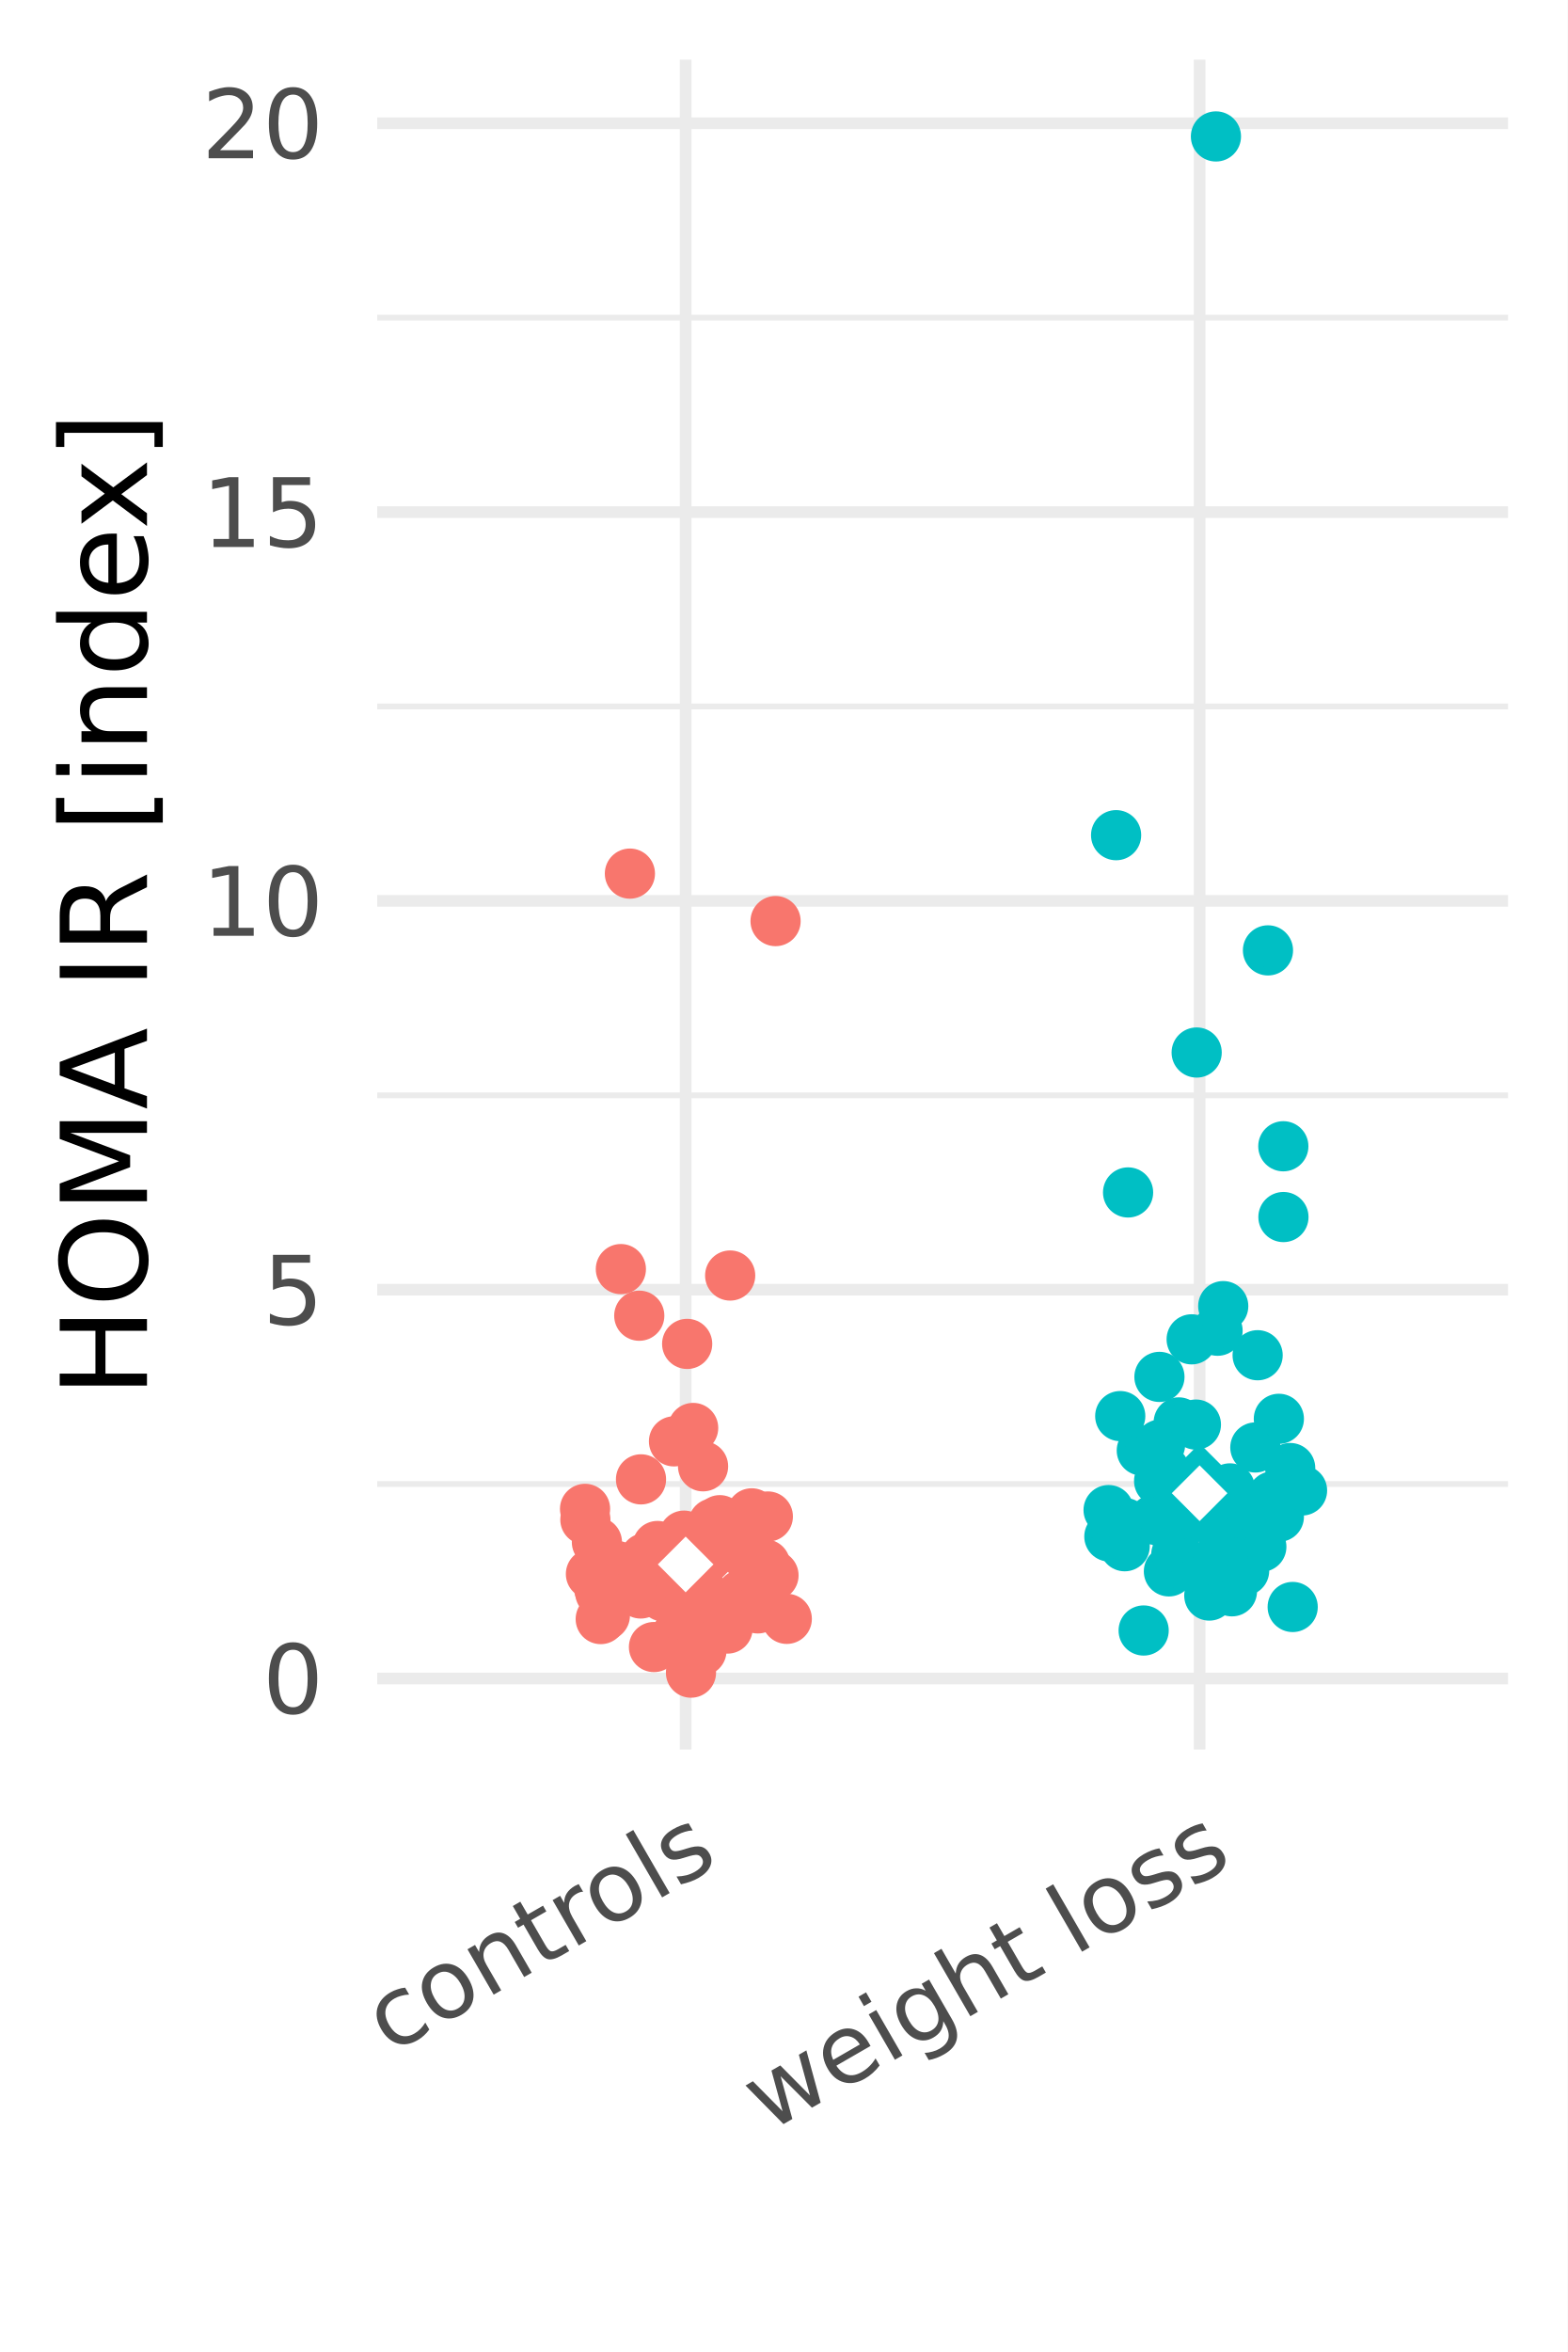
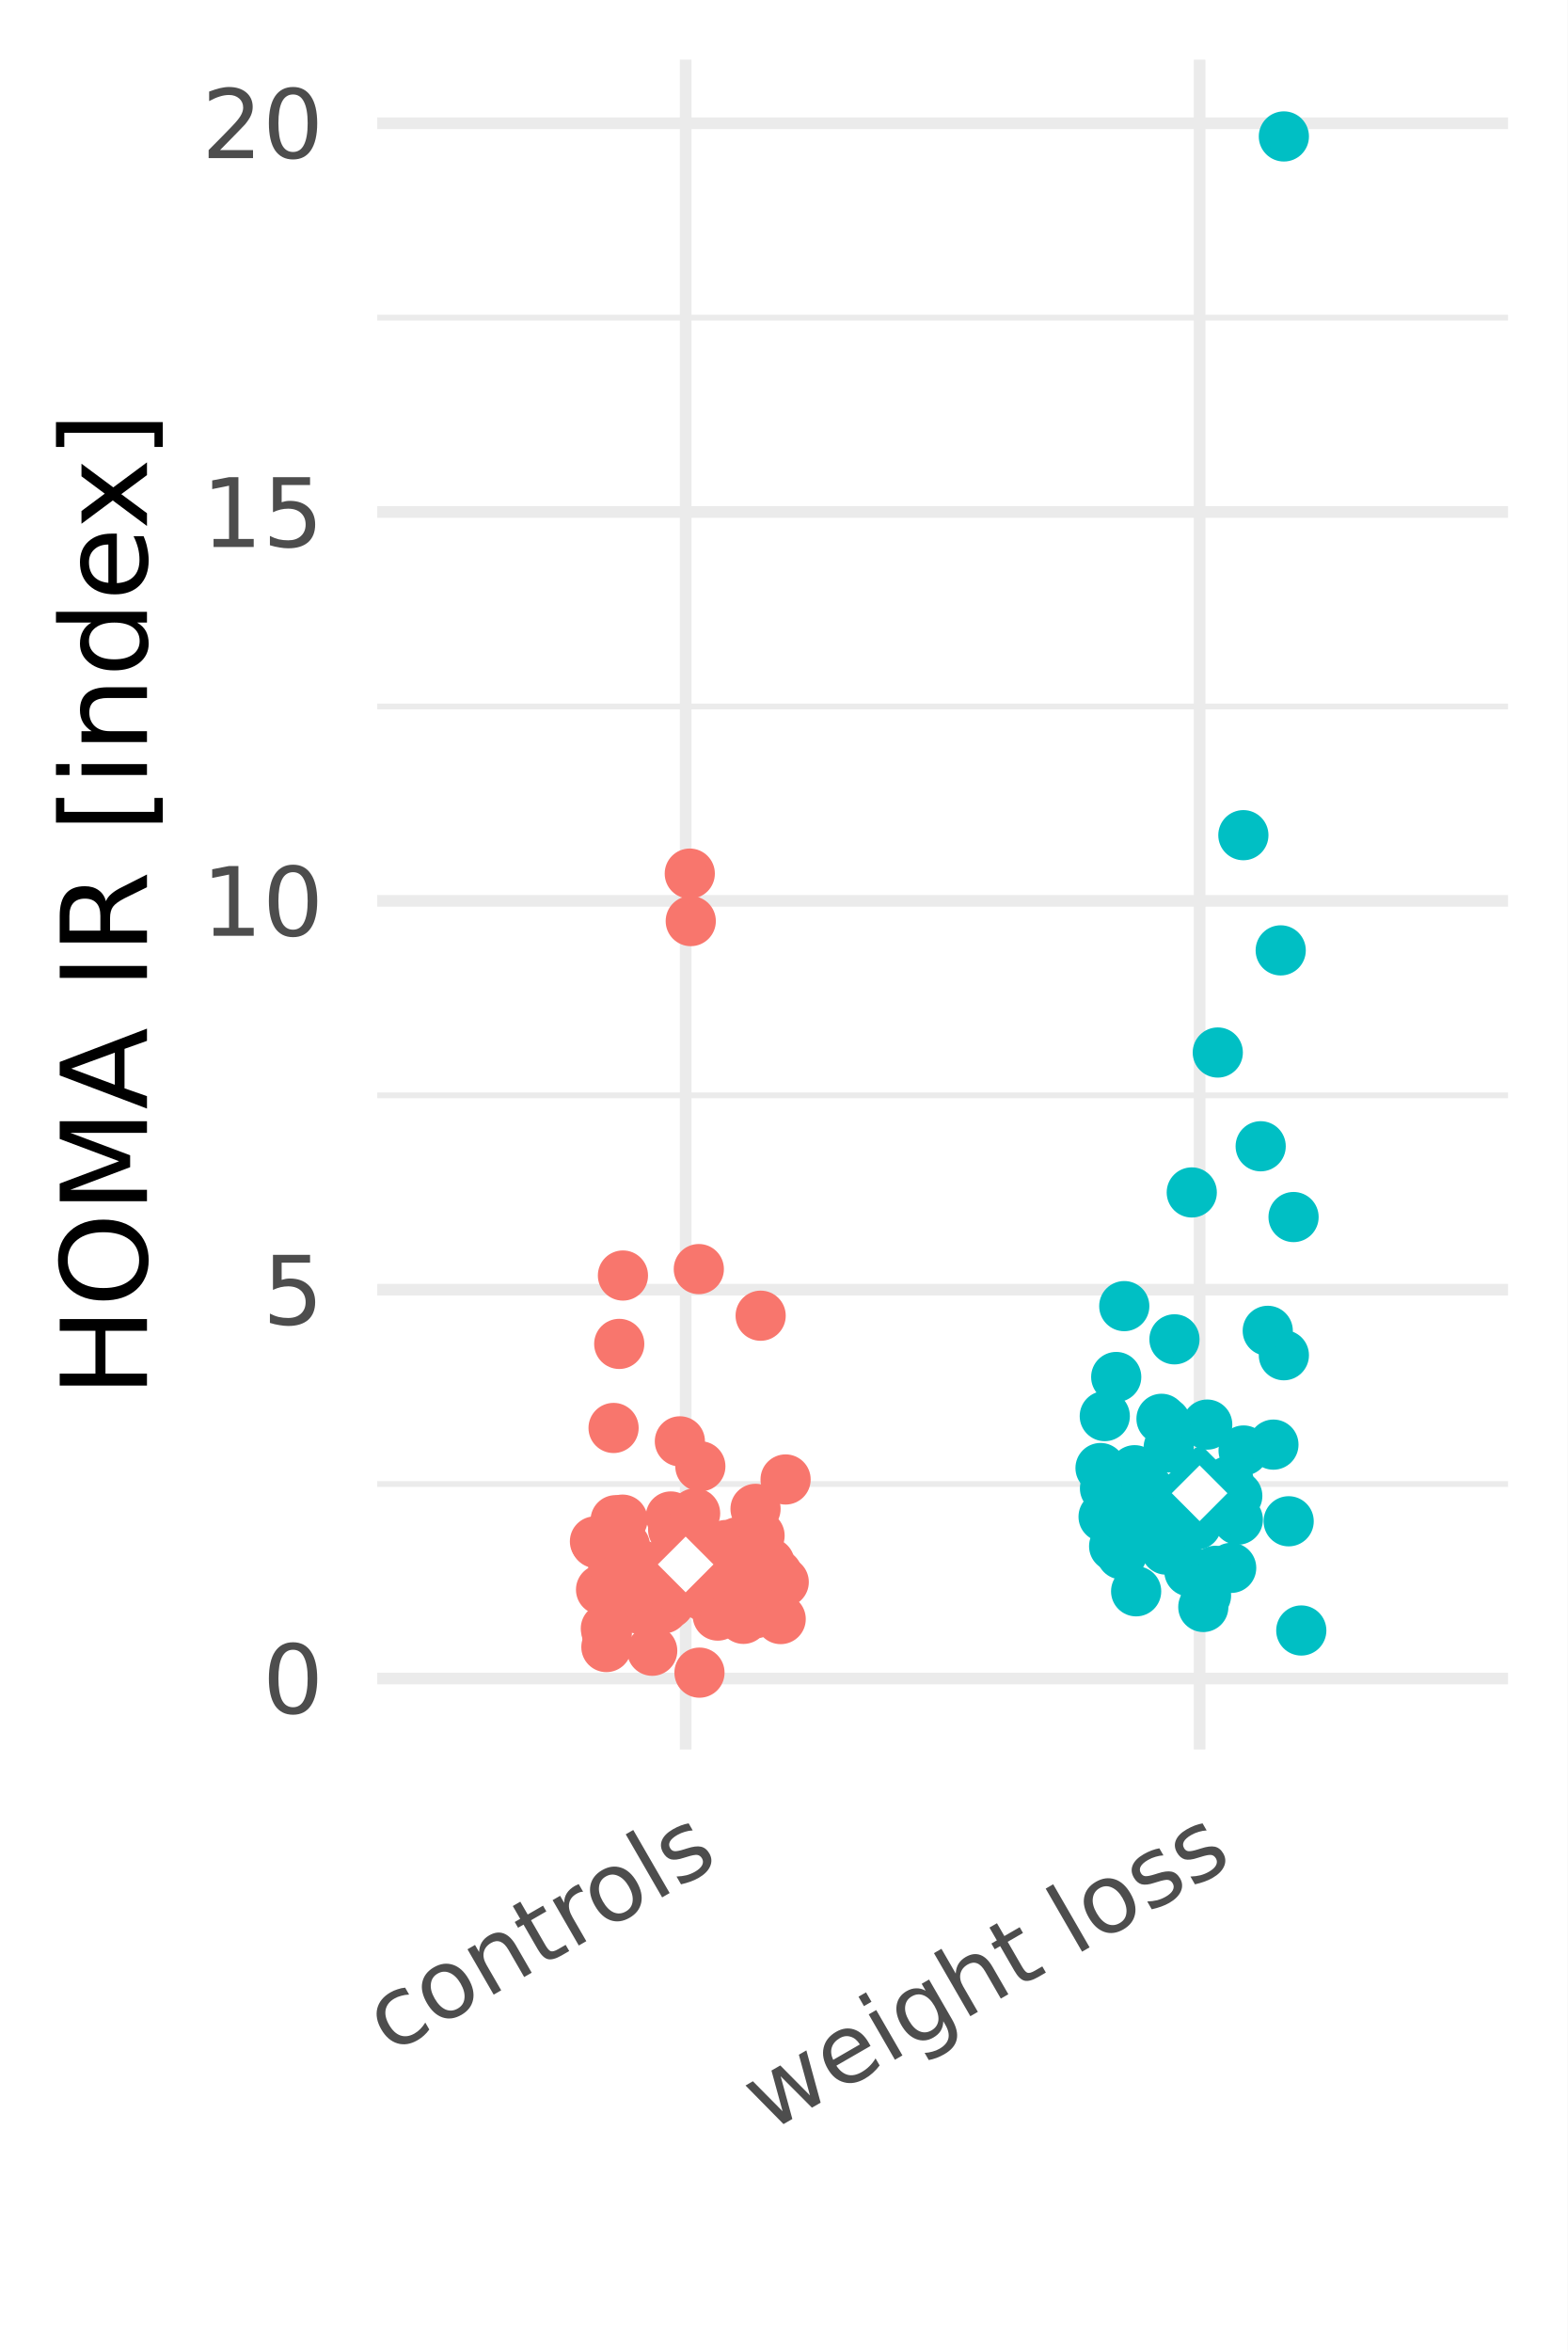
<svg xmlns="http://www.w3.org/2000/svg" class="svglite" width="144.00pt" height="216.00pt" viewBox="0 0 144.00 216.00">
  <defs>
    <style type="text/css">
    .svglite line, .svglite polyline, .svglite polygon, .svglite path, .svglite rect, .svglite circle {
      fill: none;
      stroke: #000000;
      stroke-linecap: round;
      stroke-linejoin: round;
      stroke-miterlimit: 10.00;
    }
  </style>
  </defs>
  <rect width="100%" height="100%" style="stroke: none; fill: #FFFFFF;" />
  <defs>
    <clipPath id="cpMC4wMHwxNDQuMDB8MC4wMHwyMTYuMDA=">
      <rect x="0.00" y="0.00" width="144.00" height="216.00" />
    </clipPath>
  </defs>
  <g clip-path="url(#cpMC4wMHwxNDQuMDB8MC4wMHwyMTYuMDA=)">
</g>
  <defs>
    <clipPath id="cpMzQuNjV8MTM4LjUyfDUuNDh8MTYwLjY3">
      <rect x="34.65" y="5.48" width="103.87" height="155.19" />
    </clipPath>
  </defs>
  <g clip-path="url(#cpMzQuNjV8MTM4LjUyfDUuNDh8MTYwLjY3)">
    <polyline points="34.65,136.29 138.52,136.29 " style="stroke-width: 0.53; stroke: #EBEBEB; stroke-linecap: butt;" />
    <polyline points="34.65,100.59 138.52,100.59 " style="stroke-width: 0.53; stroke: #EBEBEB; stroke-linecap: butt;" />
    <polyline points="34.65,64.88 138.52,64.88 " style="stroke-width: 0.53; stroke: #EBEBEB; stroke-linecap: butt;" />
    <polyline points="34.65,29.17 138.52,29.17 " style="stroke-width: 0.53; stroke: #EBEBEB; stroke-linecap: butt;" />
    <polyline points="34.65,154.15 138.52,154.15 " style="stroke-width: 1.07; stroke: #EBEBEB; stroke-linecap: butt;" />
    <polyline points="34.65,118.44 138.52,118.44 " style="stroke-width: 1.07; stroke: #EBEBEB; stroke-linecap: butt;" />
    <polyline points="34.65,82.73 138.52,82.73 " style="stroke-width: 1.07; stroke: #EBEBEB; stroke-linecap: butt;" />
-     <polyline points="34.65,47.03 138.52,47.03 " style="stroke-width: 1.07; stroke: #EBEBEB; stroke-linecap: butt;" />
+     <polyline points="34.65,47.02 138.52,47.02 " style="stroke-width: 1.07; stroke: #EBEBEB; stroke-linecap: butt;" />
    <polyline points="34.65,11.32 138.52,11.32 " style="stroke-width: 1.07; stroke: #EBEBEB; stroke-linecap: butt;" />
    <polyline points="62.98,160.67 62.98,5.48 " style="stroke-width: 1.07; stroke: #EBEBEB; stroke-linecap: butt;" />
    <polyline points="110.19,160.67 110.19,5.48 " style="stroke-width: 1.07; stroke: #EBEBEB; stroke-linecap: butt;" />
-     <circle cx="66.26" cy="141.26" r="1.95" style="stroke-width: 0.71; stroke: #F8766D; fill: #F8766D;" />
-     <circle cx="55.58" cy="145.20" r="1.95" style="stroke-width: 0.71; stroke: #F8766D; fill: #F8766D;" />
-     <circle cx="61.88" cy="145.29" r="1.95" style="stroke-width: 0.71; stroke: #F8766D; fill: #F8766D;" />
-     <circle cx="63.79" cy="144.93" r="1.95" style="stroke-width: 0.71; stroke: #F8766D; fill: #F8766D;" />
-     <circle cx="70.53" cy="139.27" r="1.95" style="stroke-width: 0.71; stroke: #F8766D; fill: #F8766D;" />
-     <circle cx="70.35" cy="144.78" r="1.95" style="stroke-width: 0.71; stroke: #F8766D; fill: #F8766D;" />
-     <circle cx="69.96" cy="145.22" r="1.95" style="stroke-width: 0.71; stroke: #F8766D; fill: #F8766D;" />
-     <circle cx="63.12" cy="123.42" r="1.95" style="stroke-width: 0.71; stroke: #F8766D; fill: #F8766D;" />
-     <circle cx="63.28" cy="147.71" r="1.95" style="stroke-width: 0.71; stroke: #F8766D; fill: #F8766D;" />
-     <circle cx="54.83" cy="141.63" r="1.95" style="stroke-width: 0.71; stroke: #F8766D; fill: #F8766D;" />
-     <circle cx="53.77" cy="139.56" r="1.95" style="stroke-width: 0.71; stroke: #F8766D; fill: #F8766D;" />
-     <circle cx="64.40" cy="147.02" r="1.95" style="stroke-width: 0.71; stroke: #F8766D; fill: #F8766D;" />
-     <circle cx="60.94" cy="146.61" r="1.95" style="stroke-width: 0.71; stroke: #F8766D; fill: #F8766D;" />
-     <circle cx="62.83" cy="141.03" r="1.95" style="stroke-width: 0.71; stroke: #F8766D; fill: #F8766D;" />
-     <circle cx="65.69" cy="140.48" r="1.95" style="stroke-width: 0.71; stroke: #F8766D; fill: #F8766D;" />
-     <circle cx="53.74" cy="138.57" r="1.95" style="stroke-width: 0.71; stroke: #F8766D; fill: #F8766D;" />
-     <circle cx="58.85" cy="146.34" r="1.95" style="stroke-width: 0.71; stroke: #F8766D; fill: #F8766D;" />
-     <circle cx="69.61" cy="147.71" r="1.95" style="stroke-width: 0.71; stroke: #F8766D; fill: #F8766D;" />
-     <circle cx="56.68" cy="143.82" r="1.95" style="stroke-width: 0.71; stroke: #F8766D; fill: #F8766D;" />
-     <circle cx="55.18" cy="148.69" r="1.95" style="stroke-width: 0.71; stroke: #F8766D; fill: #F8766D;" />
-     <circle cx="58.88" cy="135.86" r="1.95" style="stroke-width: 0.71; stroke: #F8766D; fill: #F8766D;" />
-     <circle cx="58.72" cy="120.83" r="1.95" style="stroke-width: 0.71; stroke: #F8766D; fill: #F8766D;" />
-     <circle cx="61.26" cy="143.54" r="1.95" style="stroke-width: 0.71; stroke: #F8766D; fill: #F8766D;" />
-     <circle cx="55.04" cy="145.89" r="1.95" style="stroke-width: 0.71; stroke: #F8766D; fill: #F8766D;" />
-     <circle cx="64.72" cy="146.52" r="1.95" style="stroke-width: 0.71; stroke: #F8766D; fill: #F8766D;" />
-     <circle cx="63.47" cy="153.61" r="1.95" style="stroke-width: 0.71; stroke: #F8766D; fill: #F8766D;" />
-     <circle cx="57.86" cy="80.23" r="1.95" style="stroke-width: 0.71; stroke: #F8766D; fill: #F8766D;" />
-     <circle cx="62.27" cy="150.00" r="1.95" style="stroke-width: 0.71; stroke: #F8766D; fill: #F8766D;" />
-     <circle cx="67.07" cy="117.14" r="1.95" style="stroke-width: 0.71; stroke: #F8766D; fill: #F8766D;" />
-     <circle cx="61.91" cy="132.37" r="1.95" style="stroke-width: 0.71; stroke: #F8766D; fill: #F8766D;" />
-     <circle cx="68.11" cy="146.46" r="1.95" style="stroke-width: 0.71; stroke: #F8766D; fill: #F8766D;" />
-     <circle cx="60.40" cy="141.98" r="1.95" style="stroke-width: 0.71; stroke: #F8766D; fill: #F8766D;" />
-     <circle cx="63.67" cy="131.14" r="1.95" style="stroke-width: 0.71; stroke: #F8766D; fill: #F8766D;" />
-     <circle cx="57.03" cy="116.55" r="1.95" style="stroke-width: 0.71; stroke: #F8766D; fill: #F8766D;" />
-     <circle cx="55.56" cy="148.37" r="1.95" style="stroke-width: 0.71; stroke: #F8766D; fill: #F8766D;" />
-     <circle cx="71.24" cy="84.59" r="1.95" style="stroke-width: 0.71; stroke: #F8766D; fill: #F8766D;" />
-     <circle cx="60.07" cy="151.26" r="1.95" style="stroke-width: 0.71; stroke: #F8766D; fill: #F8766D;" />
-     <circle cx="71.05" cy="144.68" r="1.95" style="stroke-width: 0.71; stroke: #F8766D; fill: #F8766D;" />
-     <circle cx="65.08" cy="148.15" r="1.95" style="stroke-width: 0.71; stroke: #F8766D; fill: #F8766D;" />
-     <circle cx="70.11" cy="147.25" r="1.95" style="stroke-width: 0.71; stroke: #F8766D; fill: #F8766D;" />
-     <circle cx="64.43" cy="151.60" r="1.95" style="stroke-width: 0.71; stroke: #F8766D; fill: #F8766D;" />
-     <circle cx="59.25" cy="143.10" r="1.95" style="stroke-width: 0.71; stroke: #F8766D; fill: #F8766D;" />
-     <circle cx="66.83" cy="149.56" r="1.95" style="stroke-width: 0.71; stroke: #F8766D; fill: #F8766D;" />
-     <circle cx="66.40" cy="141.89" r="1.95" style="stroke-width: 0.71; stroke: #F8766D; fill: #F8766D;" />
-     <circle cx="65.53" cy="139.90" r="1.95" style="stroke-width: 0.71; stroke: #F8766D; fill: #F8766D;" />
-     <circle cx="64.21" cy="143.33" r="1.95" style="stroke-width: 0.71; stroke: #F8766D; fill: #F8766D;" />
-     <circle cx="54.28" cy="144.55" r="1.95" style="stroke-width: 0.71; stroke: #F8766D; fill: #F8766D;" />
-     <circle cx="57.55" cy="145.99" r="1.95" style="stroke-width: 0.71; stroke: #F8766D; fill: #F8766D;" />
-     <circle cx="70.28" cy="143.67" r="1.95" style="stroke-width: 0.71; stroke: #F8766D; fill: #F8766D;" />
-     <circle cx="72.27" cy="148.67" r="1.95" style="stroke-width: 0.71; stroke: #F8766D; fill: #F8766D;" />
-     <circle cx="64.58" cy="134.66" r="1.95" style="stroke-width: 0.71; stroke: #F8766D; fill: #F8766D;" />
-     <circle cx="63.00" cy="141.56" r="1.95" style="stroke-width: 0.71; stroke: #F8766D; fill: #F8766D;" />
-     <circle cx="66.12" cy="139.61" r="1.95" style="stroke-width: 0.71; stroke: #F8766D; fill: #F8766D;" />
-     <circle cx="55.14" cy="146.27" r="1.95" style="stroke-width: 0.71; stroke: #F8766D; fill: #F8766D;" />
-     <circle cx="65.35" cy="141.71" r="1.95" style="stroke-width: 0.71; stroke: #F8766D; fill: #F8766D;" />
-     <circle cx="68.42" cy="142.67" r="1.95" style="stroke-width: 0.71; stroke: #F8766D; fill: #F8766D;" />
-     <circle cx="69.05" cy="138.98" r="1.95" style="stroke-width: 0.71; stroke: #F8766D; fill: #F8766D;" />
-     <circle cx="101.90" cy="141.11" r="1.95" style="stroke-width: 0.71; stroke: #00BFC4; fill: #00BFC4;" />
-     <circle cx="107.37" cy="144.31" r="1.95" style="stroke-width: 0.71; stroke: #00BFC4; fill: #00BFC4;" />
-     <circle cx="113.16" cy="146.14" r="1.95" style="stroke-width: 0.71; stroke: #00BFC4; fill: #00BFC4;" />
-     <circle cx="118.51" cy="134.82" r="1.95" style="stroke-width: 0.71; stroke: #00BFC4; fill: #00BFC4;" />
-     <circle cx="118.74" cy="147.58" r="1.95" style="stroke-width: 0.71; stroke: #00BFC4; fill: #00BFC4;" />
-     <circle cx="112.99" cy="138.40" r="1.95" style="stroke-width: 0.71; stroke: #00BFC4; fill: #00BFC4;" />
-     <circle cx="108.27" cy="130.63" r="1.95" style="stroke-width: 0.71; stroke: #00BFC4; fill: #00BFC4;" />
-     <circle cx="115.52" cy="124.46" r="1.95" style="stroke-width: 0.71; stroke: #00BFC4; fill: #00BFC4;" />
-     <circle cx="116.35" cy="139.70" r="1.95" style="stroke-width: 0.71; stroke: #00BFC4; fill: #00BFC4;" />
-     <circle cx="106.95" cy="135.02" r="1.95" style="stroke-width: 0.71; stroke: #00BFC4; fill: #00BFC4;" />
-     <circle cx="109.85" cy="130.83" r="1.95" style="stroke-width: 0.71; stroke: #00BFC4; fill: #00BFC4;" />
-     <circle cx="103.62" cy="109.51" r="1.95" style="stroke-width: 0.71; stroke: #00BFC4; fill: #00BFC4;" />
-     <circle cx="108.05" cy="142.75" r="1.95" style="stroke-width: 0.71; stroke: #00BFC4; fill: #00BFC4;" />
-     <circle cx="116.47" cy="87.28" r="1.95" style="stroke-width: 0.71; stroke: #00BFC4; fill: #00BFC4;" />
-     <circle cx="115.33" cy="141.36" r="1.95" style="stroke-width: 0.71; stroke: #00BFC4; fill: #00BFC4;" />
-     <circle cx="111.84" cy="122.21" r="1.95" style="stroke-width: 0.71; stroke: #00BFC4; fill: #00BFC4;" />
-     <circle cx="101.83" cy="138.68" r="1.95" style="stroke-width: 0.71; stroke: #00BFC4; fill: #00BFC4;" />
-     <circle cx="102.52" cy="76.70" r="1.95" style="stroke-width: 0.71; stroke: #00BFC4; fill: #00BFC4;" />
-     <circle cx="112.30" cy="142.30" r="1.95" style="stroke-width: 0.71; stroke: #00BFC4; fill: #00BFC4;" />
-     <circle cx="106.47" cy="136.01" r="1.95" style="stroke-width: 0.71; stroke: #00BFC4; fill: #00BFC4;" />
-     <circle cx="117.88" cy="105.27" r="1.95" style="stroke-width: 0.71; stroke: #00BFC4; fill: #00BFC4;" />
-     <circle cx="111.08" cy="146.53" r="1.95" style="stroke-width: 0.71; stroke: #00BFC4; fill: #00BFC4;" />
-     <circle cx="112.36" cy="119.95" r="1.95" style="stroke-width: 0.71; stroke: #00BFC4; fill: #00BFC4;" />
-     <circle cx="110.94" cy="143.99" r="1.95" style="stroke-width: 0.71; stroke: #00BFC4; fill: #00BFC4;" />
-     <circle cx="117.47" cy="130.30" r="1.95" style="stroke-width: 0.71; stroke: #00BFC4; fill: #00BFC4;" />
-     <circle cx="106.01" cy="139.56" r="1.95" style="stroke-width: 0.71; stroke: #00BFC4; fill: #00BFC4;" />
-     <circle cx="117.89" cy="111.77" r="1.95" style="stroke-width: 0.71; stroke: #00BFC4; fill: #00BFC4;" />
-     <circle cx="115.31" cy="132.93" r="1.95" style="stroke-width: 0.71; stroke: #00BFC4; fill: #00BFC4;" />
-     <circle cx="109.46" cy="123.00" r="1.95" style="stroke-width: 0.71; stroke: #00BFC4; fill: #00BFC4;" />
-     <circle cx="103.32" cy="139.87" r="1.95" style="stroke-width: 0.71; stroke: #00BFC4; fill: #00BFC4;" />
-     <circle cx="102.90" cy="130.05" r="1.95" style="stroke-width: 0.71; stroke: #00BFC4; fill: #00BFC4;" />
-     <circle cx="117.47" cy="139.29" r="1.95" style="stroke-width: 0.71; stroke: #00BFC4; fill: #00BFC4;" />
-     <circle cx="114.28" cy="144.25" r="1.95" style="stroke-width: 0.71; stroke: #00BFC4; fill: #00BFC4;" />
-     <circle cx="111.74" cy="137.39" r="1.95" style="stroke-width: 0.71; stroke: #00BFC4; fill: #00BFC4;" />
-     <circle cx="119.60" cy="136.88" r="1.95" style="stroke-width: 0.71; stroke: #00BFC4; fill: #00BFC4;" />
-     <circle cx="104.88" cy="133.21" r="1.95" style="stroke-width: 0.71; stroke: #00BFC4; fill: #00BFC4;" />
-     <circle cx="105.05" cy="149.74" r="1.95" style="stroke-width: 0.71; stroke: #00BFC4; fill: #00BFC4;" />
-     <circle cx="111.69" cy="12.53" r="1.95" style="stroke-width: 0.71; stroke: #00BFC4; fill: #00BFC4;" />
-     <circle cx="107.41" cy="140.18" r="1.95" style="stroke-width: 0.71; stroke: #00BFC4; fill: #00BFC4;" />
-     <circle cx="103.31" cy="142.00" r="1.95" style="stroke-width: 0.71; stroke: #00BFC4; fill: #00BFC4;" />
-     <circle cx="108.46" cy="140.02" r="1.95" style="stroke-width: 0.71; stroke: #00BFC4; fill: #00BFC4;" />
-     <circle cx="115.86" cy="142.05" r="1.95" style="stroke-width: 0.71; stroke: #00BFC4; fill: #00BFC4;" />
-     <circle cx="109.92" cy="96.66" r="1.95" style="stroke-width: 0.71; stroke: #00BFC4; fill: #00BFC4;" />
-     <circle cx="107.09" cy="139.71" r="1.95" style="stroke-width: 0.71; stroke: #00BFC4; fill: #00BFC4;" />
-     <circle cx="112.98" cy="136.69" r="1.95" style="stroke-width: 0.71; stroke: #00BFC4; fill: #00BFC4;" />
-     <circle cx="116.91" cy="137.42" r="1.95" style="stroke-width: 0.71; stroke: #00BFC4; fill: #00BFC4;" />
-     <circle cx="106.56" cy="132.67" r="1.95" style="stroke-width: 0.71; stroke: #00BFC4; fill: #00BFC4;" />
-     <circle cx="106.50" cy="126.45" r="1.95" style="stroke-width: 0.71; stroke: #00BFC4; fill: #00BFC4;" />
+     <circle cx="62.71" cy="141.26" r="1.95" style="stroke-width: 0.71; stroke: #F8766D; fill: #F8766D;" />
+     <circle cx="57.17" cy="145.20" r="1.95" style="stroke-width: 0.71; stroke: #F8766D; fill: #F8766D;" />
+     <circle cx="71.99" cy="145.29" r="1.95" style="stroke-width: 0.71; stroke: #F8766D; fill: #F8766D;" />
+     <circle cx="57.59" cy="144.93" r="1.95" style="stroke-width: 0.71; stroke: #F8766D; fill: #F8766D;" />
+     <circle cx="61.62" cy="139.27" r="1.95" style="stroke-width: 0.71; stroke: #F8766D; fill: #F8766D;" />
+     <circle cx="69.16" cy="144.78" r="1.95" style="stroke-width: 0.71; stroke: #F8766D; fill: #F8766D;" />
+     <circle cx="68.32" cy="145.22" r="1.95" style="stroke-width: 0.71; stroke: #F8766D; fill: #F8766D;" />
+     <circle cx="56.88" cy="123.42" r="1.95" style="stroke-width: 0.71; stroke: #F8766D; fill: #F8766D;" />
+     <circle cx="58.56" cy="147.71" r="1.95" style="stroke-width: 0.71; stroke: #F8766D; fill: #F8766D;" />
+     <circle cx="67.76" cy="141.63" r="1.95" style="stroke-width: 0.71; stroke: #F8766D; fill: #F8766D;" />
+     <circle cx="57.18" cy="139.56" r="1.95" style="stroke-width: 0.71; stroke: #F8766D; fill: #F8766D;" />
+     <circle cx="68.54" cy="147.02" r="1.95" style="stroke-width: 0.71; stroke: #F8766D; fill: #F8766D;" />
+     <circle cx="64.70" cy="146.61" r="1.95" style="stroke-width: 0.71; stroke: #F8766D; fill: #F8766D;" />
+     <circle cx="69.77" cy="141.03" r="1.95" style="stroke-width: 0.71; stroke: #F8766D; fill: #F8766D;" />
+     <circle cx="61.83" cy="140.48" r="1.95" style="stroke-width: 0.71; stroke: #F8766D; fill: #F8766D;" />
+     <circle cx="69.40" cy="138.57" r="1.95" style="stroke-width: 0.71; stroke: #F8766D; fill: #F8766D;" />
+     <circle cx="64.45" cy="146.34" r="1.95" style="stroke-width: 0.71; stroke: #F8766D; fill: #F8766D;" />
+     <circle cx="60.95" cy="147.71" r="1.95" style="stroke-width: 0.71; stroke: #F8766D; fill: #F8766D;" />
+     <circle cx="59.14" cy="143.82" r="1.95" style="stroke-width: 0.71; stroke: #F8766D; fill: #F8766D;" />
+     <circle cx="71.71" cy="148.69" r="1.95" style="stroke-width: 0.71; stroke: #F8766D; fill: #F8766D;" />
+     <circle cx="72.16" cy="135.87" r="1.95" style="stroke-width: 0.71; stroke: #F8766D; fill: #F8766D;" />
+     <circle cx="69.87" cy="120.83" r="1.95" style="stroke-width: 0.71; stroke: #F8766D; fill: #F8766D;" />
+     <circle cx="70.69" cy="143.54" r="1.95" style="stroke-width: 0.71; stroke: #F8766D; fill: #F8766D;" />
+     <circle cx="62.54" cy="145.89" r="1.95" style="stroke-width: 0.71; stroke: #F8766D; fill: #F8766D;" />
+     <circle cx="59.69" cy="146.52" r="1.95" style="stroke-width: 0.71; stroke: #F8766D; fill: #F8766D;" />
+     <circle cx="64.25" cy="153.61" r="1.95" style="stroke-width: 0.71; stroke: #F8766D; fill: #F8766D;" />
+     <circle cx="63.36" cy="80.23" r="1.95" style="stroke-width: 0.71; stroke: #F8766D; fill: #F8766D;" />
+     <circle cx="55.74" cy="150.00" r="1.95" style="stroke-width: 0.71; stroke: #F8766D; fill: #F8766D;" />
+     <circle cx="57.22" cy="117.14" r="1.95" style="stroke-width: 0.71; stroke: #F8766D; fill: #F8766D;" />
+     <circle cx="62.45" cy="132.37" r="1.95" style="stroke-width: 0.71; stroke: #F8766D; fill: #F8766D;" />
+     <circle cx="67.53" cy="146.46" r="1.95" style="stroke-width: 0.71; stroke: #F8766D; fill: #F8766D;" />
+     <circle cx="57.41" cy="141.98" r="1.95" style="stroke-width: 0.71; stroke: #F8766D; fill: #F8766D;" />
+     <circle cx="56.36" cy="131.14" r="1.95" style="stroke-width: 0.71; stroke: #F8766D; fill: #F8766D;" />
+     <circle cx="64.19" cy="116.55" r="1.95" style="stroke-width: 0.71; stroke: #F8766D; fill: #F8766D;" />
+     <circle cx="65.93" cy="148.37" r="1.95" style="stroke-width: 0.71; stroke: #F8766D; fill: #F8766D;" />
+     <circle cx="63.45" cy="84.59" r="1.95" style="stroke-width: 0.71; stroke: #F8766D; fill: #F8766D;" />
+     <circle cx="55.70" cy="151.26" r="1.95" style="stroke-width: 0.71; stroke: #F8766D; fill: #F8766D;" />
+     <circle cx="70.13" cy="144.68" r="1.95" style="stroke-width: 0.71; stroke: #F8766D; fill: #F8766D;" />
+     <circle cx="69.43" cy="148.15" r="1.95" style="stroke-width: 0.71; stroke: #F8766D; fill: #F8766D;" />
+     <circle cx="61.49" cy="147.25" r="1.95" style="stroke-width: 0.71; stroke: #F8766D; fill: #F8766D;" />
+     <circle cx="59.91" cy="151.60" r="1.95" style="stroke-width: 0.71; stroke: #F8766D; fill: #F8766D;" />
+     <circle cx="67.96" cy="143.10" r="1.95" style="stroke-width: 0.71; stroke: #F8766D; fill: #F8766D;" />
+     <circle cx="55.65" cy="149.56" r="1.95" style="stroke-width: 0.71; stroke: #F8766D; fill: #F8766D;" />
+     <circle cx="66.68" cy="141.89" r="1.95" style="stroke-width: 0.71; stroke: #F8766D; fill: #F8766D;" />
+     <circle cx="63.15" cy="139.90" r="1.95" style="stroke-width: 0.71; stroke: #F8766D; fill: #F8766D;" />
+     <circle cx="70.00" cy="143.33" r="1.95" style="stroke-width: 0.71; stroke: #F8766D; fill: #F8766D;" />
+     <circle cx="71.40" cy="144.56" r="1.95" style="stroke-width: 0.71; stroke: #F8766D; fill: #F8766D;" />
+     <circle cx="55.21" cy="145.99" r="1.95" style="stroke-width: 0.71; stroke: #F8766D; fill: #F8766D;" />
+     <circle cx="56.32" cy="143.67" r="1.95" style="stroke-width: 0.71; stroke: #F8766D; fill: #F8766D;" />
+     <circle cx="68.29" cy="148.67" r="1.95" style="stroke-width: 0.71; stroke: #F8766D; fill: #F8766D;" />
+     <circle cx="64.33" cy="134.66" r="1.95" style="stroke-width: 0.71; stroke: #F8766D; fill: #F8766D;" />
+     <circle cx="54.65" cy="141.56" r="1.95" style="stroke-width: 0.71; stroke: #F8766D; fill: #F8766D;" />
+     <circle cx="56.55" cy="139.61" r="1.95" style="stroke-width: 0.71; stroke: #F8766D; fill: #F8766D;" />
+     <circle cx="62.60" cy="146.27" r="1.95" style="stroke-width: 0.71; stroke: #F8766D; fill: #F8766D;" />
+     <circle cx="54.75" cy="141.71" r="1.95" style="stroke-width: 0.71; stroke: #F8766D; fill: #F8766D;" />
+     <circle cx="68.34" cy="142.67" r="1.95" style="stroke-width: 0.71; stroke: #F8766D; fill: #F8766D;" />
+     <circle cx="63.85" cy="138.98" r="1.95" style="stroke-width: 0.71; stroke: #F8766D; fill: #F8766D;" />
+     <circle cx="106.38" cy="141.11" r="1.95" style="stroke-width: 0.71; stroke: #00BFC4; fill: #00BFC4;" />
+     <circle cx="109.25" cy="144.31" r="1.95" style="stroke-width: 0.71; stroke: #00BFC4; fill: #00BFC4;" />
+     <circle cx="104.36" cy="146.14" r="1.95" style="stroke-width: 0.71; stroke: #00BFC4; fill: #00BFC4;" />
+     <circle cx="101.09" cy="134.82" r="1.95" style="stroke-width: 0.71; stroke: #00BFC4; fill: #00BFC4;" />
+     <circle cx="110.53" cy="147.58" r="1.95" style="stroke-width: 0.71; stroke: #00BFC4; fill: #00BFC4;" />
+     <circle cx="109.64" cy="138.40" r="1.95" style="stroke-width: 0.71; stroke: #00BFC4; fill: #00BFC4;" />
+     <circle cx="107.07" cy="130.63" r="1.95" style="stroke-width: 0.71; stroke: #00BFC4; fill: #00BFC4;" />
+     <circle cx="117.93" cy="124.46" r="1.95" style="stroke-width: 0.71; stroke: #00BFC4; fill: #00BFC4;" />
+     <circle cx="118.37" cy="139.71" r="1.95" style="stroke-width: 0.71; stroke: #00BFC4; fill: #00BFC4;" />
+     <circle cx="104.22" cy="135.02" r="1.95" style="stroke-width: 0.71; stroke: #00BFC4; fill: #00BFC4;" />
+     <circle cx="110.89" cy="130.83" r="1.95" style="stroke-width: 0.71; stroke: #00BFC4; fill: #00BFC4;" />
+     <circle cx="109.47" cy="109.51" r="1.95" style="stroke-width: 0.71; stroke: #00BFC4; fill: #00BFC4;" />
+     <circle cx="103.03" cy="142.75" r="1.95" style="stroke-width: 0.71; stroke: #00BFC4; fill: #00BFC4;" />
+     <circle cx="117.64" cy="87.28" r="1.95" style="stroke-width: 0.71; stroke: #00BFC4; fill: #00BFC4;" />
+     <circle cx="105.86" cy="141.36" r="1.95" style="stroke-width: 0.71; stroke: #00BFC4; fill: #00BFC4;" />
+     <circle cx="116.45" cy="122.22" r="1.95" style="stroke-width: 0.71; stroke: #00BFC4; fill: #00BFC4;" />
+     <circle cx="103.56" cy="138.68" r="1.95" style="stroke-width: 0.71; stroke: #00BFC4; fill: #00BFC4;" />
+     <circle cx="114.21" cy="76.70" r="1.95" style="stroke-width: 0.71; stroke: #00BFC4; fill: #00BFC4;" />
+     <circle cx="107.11" cy="142.31" r="1.95" style="stroke-width: 0.71; stroke: #00BFC4; fill: #00BFC4;" />
+     <circle cx="112.85" cy="136.02" r="1.95" style="stroke-width: 0.71; stroke: #00BFC4; fill: #00BFC4;" />
+     <circle cx="115.80" cy="105.27" r="1.95" style="stroke-width: 0.71; stroke: #00BFC4; fill: #00BFC4;" />
+     <circle cx="110.78" cy="146.53" r="1.95" style="stroke-width: 0.71; stroke: #00BFC4; fill: #00BFC4;" />
+     <circle cx="103.27" cy="119.95" r="1.95" style="stroke-width: 0.71; stroke: #00BFC4; fill: #00BFC4;" />
+     <circle cx="113.09" cy="143.99" r="1.95" style="stroke-width: 0.71; stroke: #00BFC4; fill: #00BFC4;" />
+     <circle cx="106.69" cy="130.30" r="1.95" style="stroke-width: 0.71; stroke: #00BFC4; fill: #00BFC4;" />
+     <circle cx="113.70" cy="139.56" r="1.95" style="stroke-width: 0.71; stroke: #00BFC4; fill: #00BFC4;" />
+     <circle cx="118.82" cy="111.77" r="1.95" style="stroke-width: 0.71; stroke: #00BFC4; fill: #00BFC4;" />
+     <circle cx="107.35" cy="132.93" r="1.95" style="stroke-width: 0.71; stroke: #00BFC4; fill: #00BFC4;" />
+     <circle cx="107.88" cy="123.00" r="1.95" style="stroke-width: 0.71; stroke: #00BFC4; fill: #00BFC4;" />
+     <circle cx="103.98" cy="139.87" r="1.95" style="stroke-width: 0.71; stroke: #00BFC4; fill: #00BFC4;" />
+     <circle cx="101.48" cy="130.05" r="1.95" style="stroke-width: 0.71; stroke: #00BFC4; fill: #00BFC4;" />
+     <circle cx="101.37" cy="139.29" r="1.95" style="stroke-width: 0.71; stroke: #00BFC4; fill: #00BFC4;" />
+     <circle cx="111.64" cy="144.26" r="1.95" style="stroke-width: 0.71; stroke: #00BFC4; fill: #00BFC4;" />
+     <circle cx="113.65" cy="137.38" r="1.95" style="stroke-width: 0.71; stroke: #00BFC4; fill: #00BFC4;" />
+     <circle cx="105.58" cy="136.88" r="1.95" style="stroke-width: 0.71; stroke: #00BFC4; fill: #00BFC4;" />
+     <circle cx="114.23" cy="133.21" r="1.95" style="stroke-width: 0.71; stroke: #00BFC4; fill: #00BFC4;" />
+     <circle cx="119.53" cy="149.74" r="1.95" style="stroke-width: 0.71; stroke: #00BFC4; fill: #00BFC4;" />
+     <circle cx="117.93" cy="12.53" r="1.95" style="stroke-width: 0.71; stroke: #00BFC4; fill: #00BFC4;" />
+     <circle cx="103.37" cy="140.18" r="1.95" style="stroke-width: 0.71; stroke: #00BFC4; fill: #00BFC4;" />
+     <circle cx="102.34" cy="142.00" r="1.95" style="stroke-width: 0.71; stroke: #00BFC4; fill: #00BFC4;" />
+     <circle cx="109.90" cy="140.02" r="1.95" style="stroke-width: 0.71; stroke: #00BFC4; fill: #00BFC4;" />
+     <circle cx="103.28" cy="142.05" r="1.95" style="stroke-width: 0.71; stroke: #00BFC4; fill: #00BFC4;" />
+     <circle cx="111.86" cy="96.66" r="1.95" style="stroke-width: 0.71; stroke: #00BFC4; fill: #00BFC4;" />
+     <circle cx="106.18" cy="139.71" r="1.95" style="stroke-width: 0.71; stroke: #00BFC4; fill: #00BFC4;" />
+     <circle cx="101.50" cy="136.69" r="1.95" style="stroke-width: 0.71; stroke: #00BFC4; fill: #00BFC4;" />
+     <circle cx="108.75" cy="137.42" r="1.95" style="stroke-width: 0.71; stroke: #00BFC4; fill: #00BFC4;" />
+     <circle cx="116.97" cy="132.67" r="1.95" style="stroke-width: 0.71; stroke: #00BFC4; fill: #00BFC4;" />
+     <circle cx="102.53" cy="126.46" r="1.95" style="stroke-width: 0.71; stroke: #00BFC4; fill: #00BFC4;" />
    <polygon points="62.98,147.24 66.54,143.67 62.98,140.11 59.42,143.67 " style="stroke-width: 1.42; stroke: #F8766D; fill: #FFFFFF;" />
    <polygon points="110.19,140.70 113.75,137.13 110.19,133.57 106.63,137.13 " style="stroke-width: 1.42; stroke: #00BFC4; fill: #FFFFFF;" />
  </g>
  <g clip-path="url(#cpMC4wMHwxNDQuMDB8MC4wMHwyMTYuMDA=)">
    <text x="29.72" y="157.35" text-anchor="end" style="font-size: 8.80px; fill: #4D4D4D; font-family: DejaVu Sans;" textLength="5.59px" lengthAdjust="spacingAndGlyphs">0</text>
    <text x="29.72" y="121.65" text-anchor="end" style="font-size: 8.80px; fill: #4D4D4D; font-family: DejaVu Sans;" textLength="5.59px" lengthAdjust="spacingAndGlyphs">5</text>
    <text x="29.72" y="85.94" text-anchor="end" style="font-size: 8.80px; fill: #4D4D4D; font-family: DejaVu Sans;" textLength="11.19px" lengthAdjust="spacingAndGlyphs">10</text>
    <text x="29.72" y="50.23" text-anchor="end" style="font-size: 8.80px; fill: #4D4D4D; font-family: DejaVu Sans;" textLength="11.19px" lengthAdjust="spacingAndGlyphs">15</text>
-     <text x="29.72" y="14.53" text-anchor="end" style="font-size: 8.80px; fill: #4D4D4D; font-family: DejaVu Sans;" textLength="11.19px" lengthAdjust="spacingAndGlyphs">20</text>
+     <text x="29.72" y="14.52" text-anchor="end" style="font-size: 8.80px; fill: #4D4D4D; font-family: DejaVu Sans;" textLength="11.19px" lengthAdjust="spacingAndGlyphs">20</text>
    <text transform="translate(66.19,171.15) rotate(-30)" text-anchor="end" style="font-size: 8.80px; fill: #4D4D4D; font-family: DejaVu Sans;" textLength="35.09px" lengthAdjust="spacingAndGlyphs">controls</text>
    <text transform="translate(113.40,171.15) rotate(-30)" text-anchor="end" style="font-size: 8.80px; fill: #4D4D4D; font-family: DejaVu Sans;" textLength="49.46px" lengthAdjust="spacingAndGlyphs">weight loss</text>
    <text transform="translate(13.50,83.07) rotate(-90)" text-anchor="middle" style="font-size: 11.00px; font-family: DejaVu Sans;" textLength="90.52px" lengthAdjust="spacingAndGlyphs">HOMA IR [index]</text>
  </g>
</svg>
